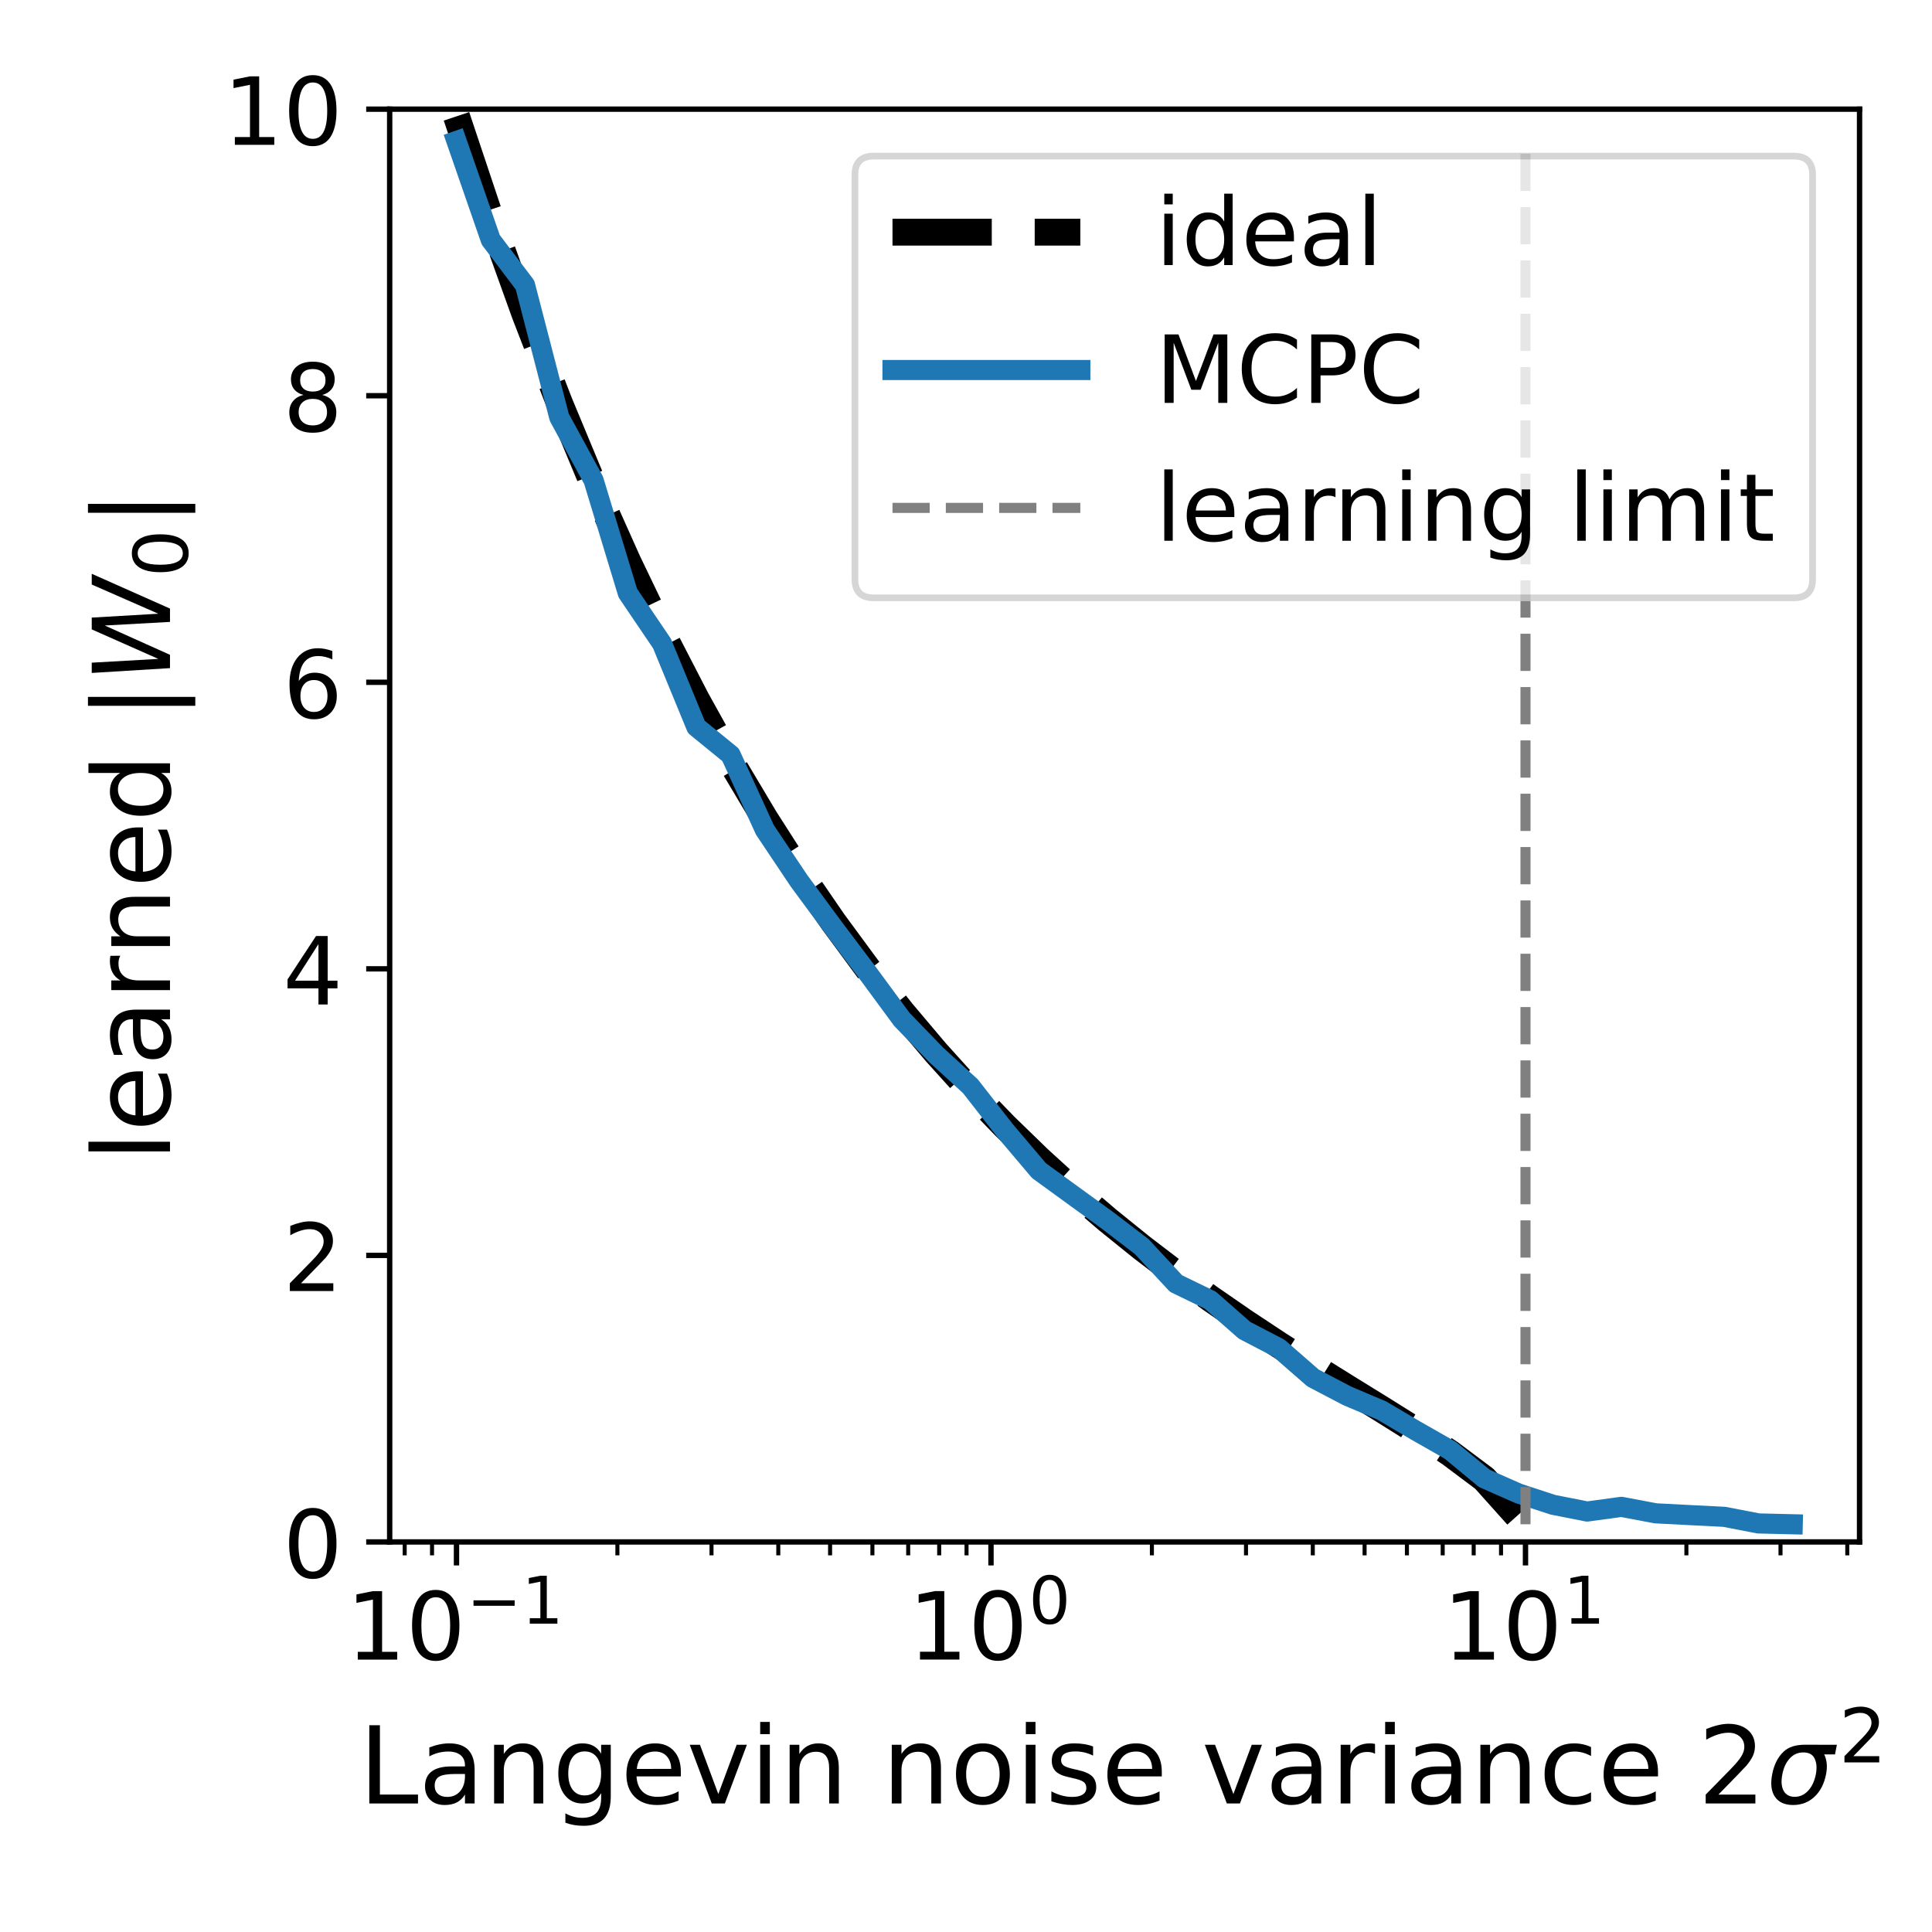
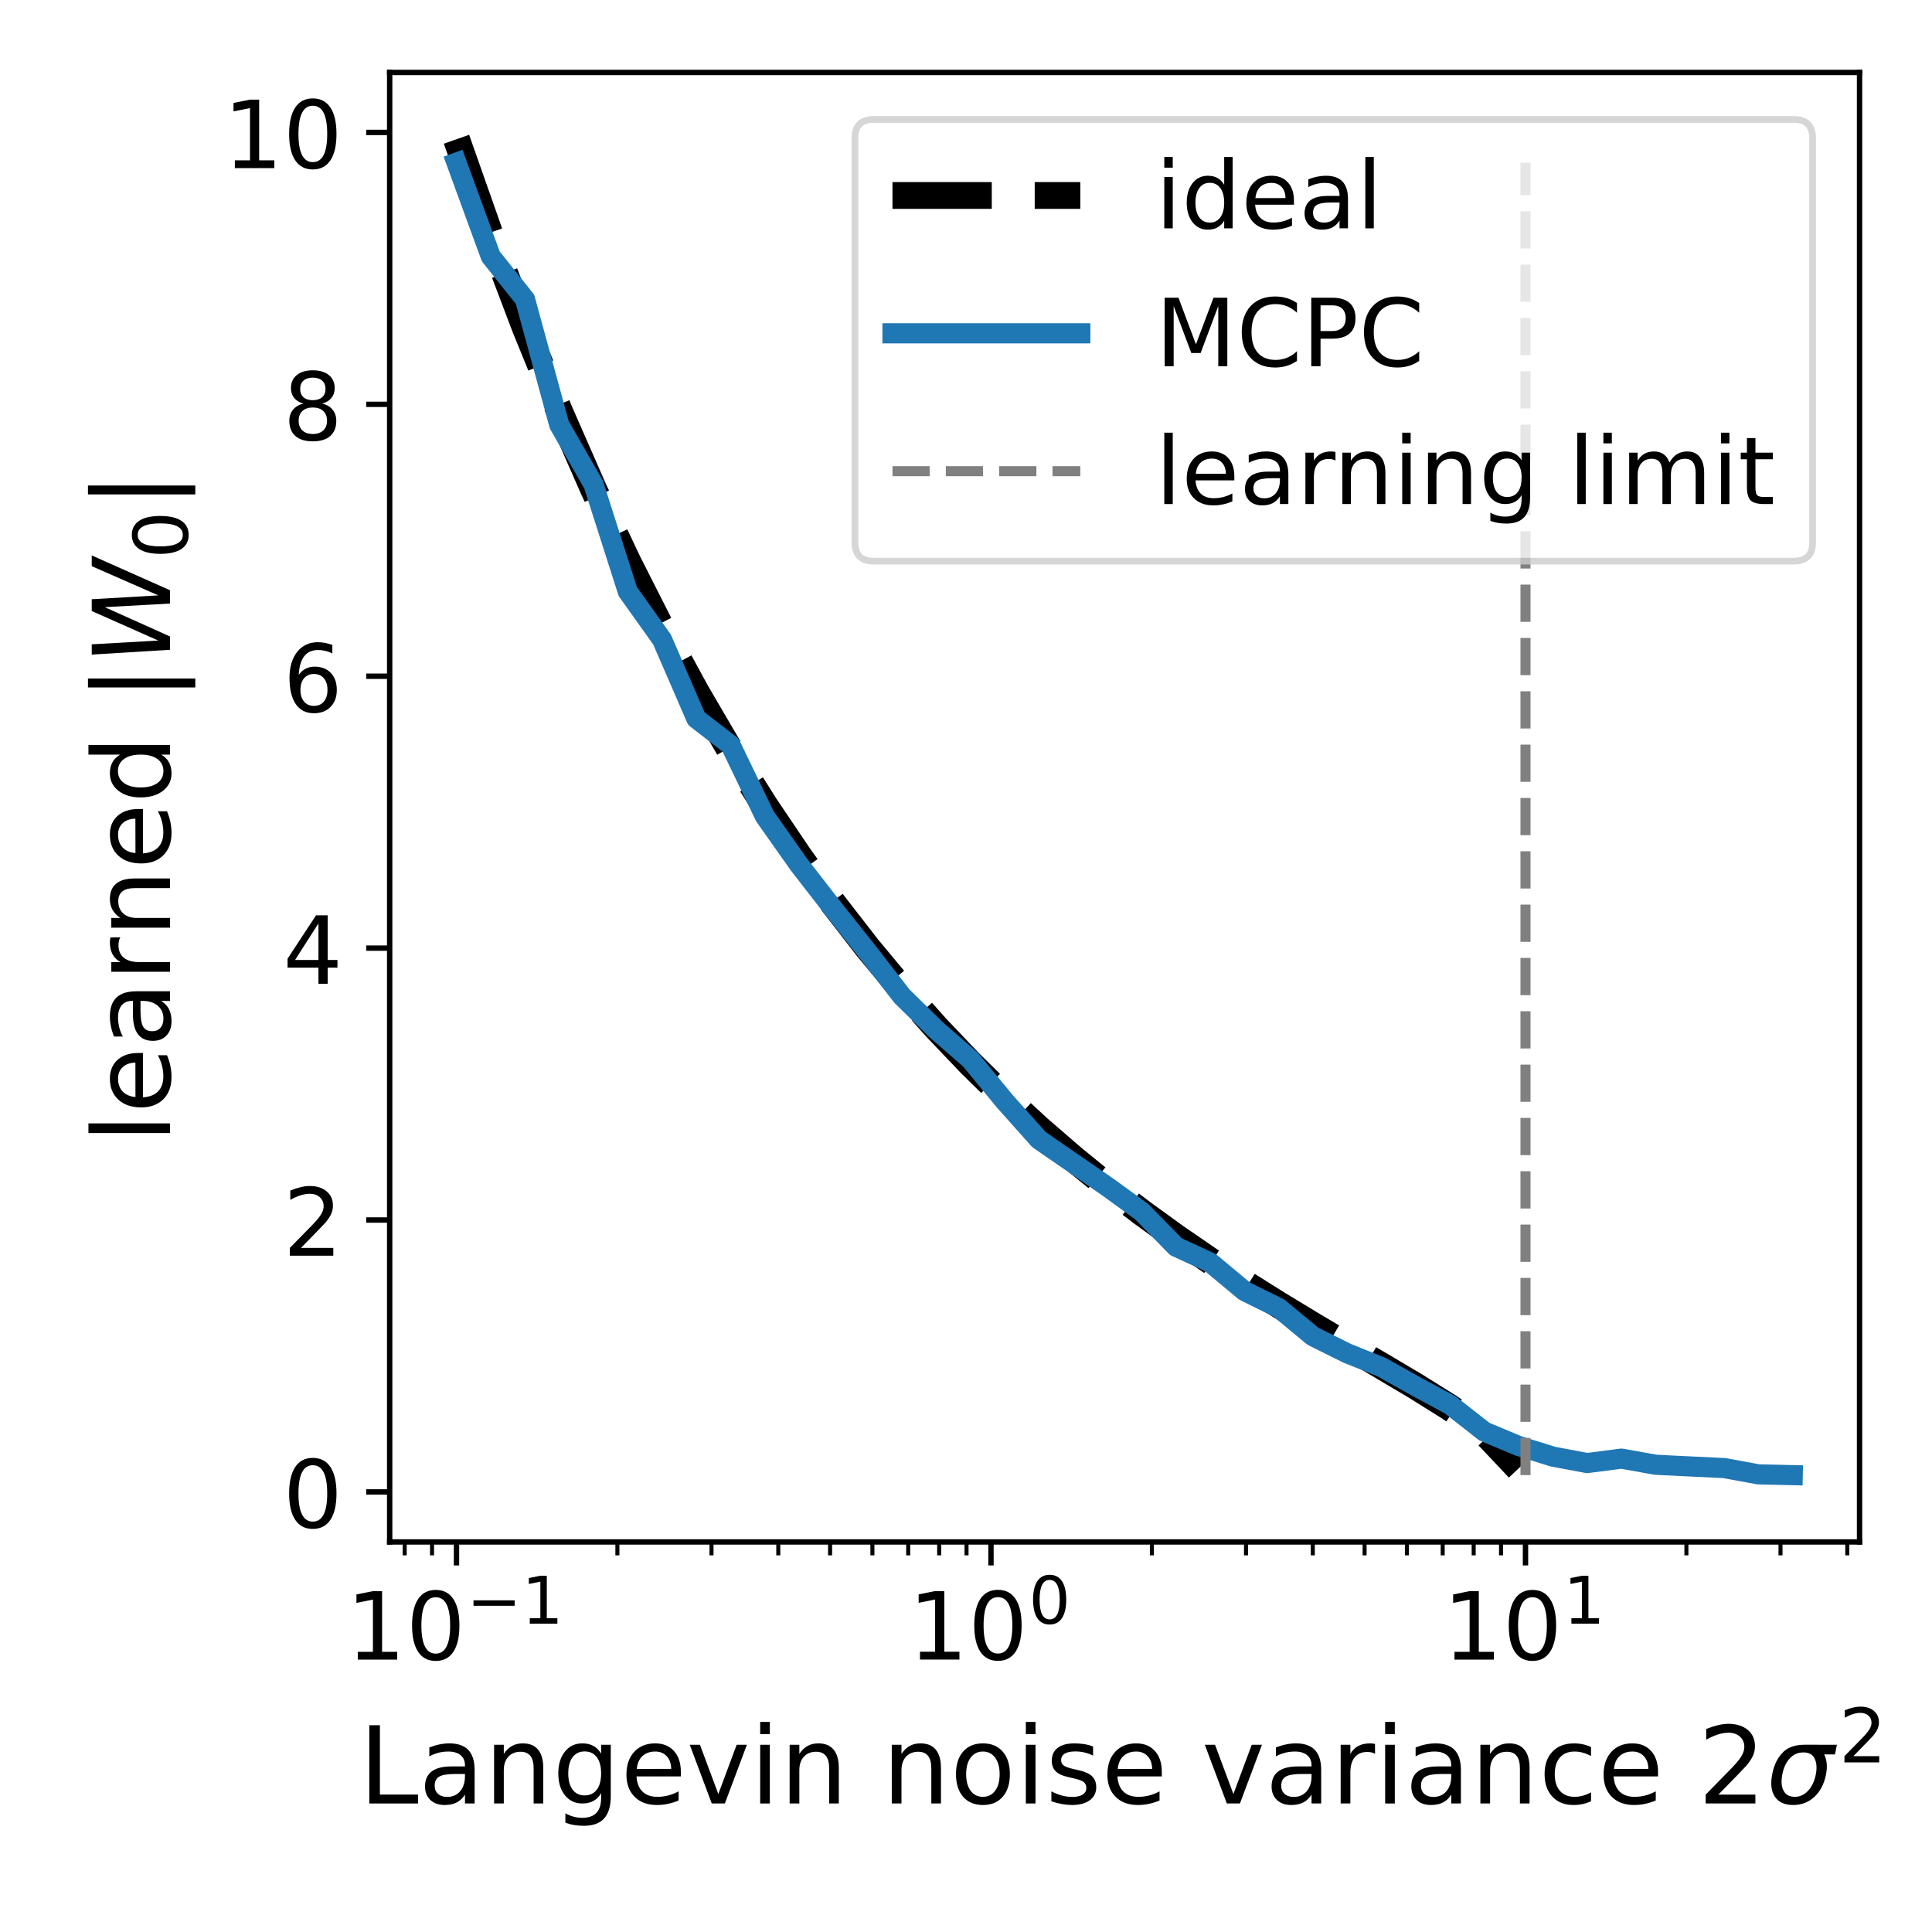
<svg xmlns="http://www.w3.org/2000/svg" xmlns:xlink="http://www.w3.org/1999/xlink" width="288pt" height="288pt" viewBox="0 0 288 288" version="1.1">
  <defs>
    <style type="text/css">*{stroke-linejoin: round; stroke-linecap: butt}</style>
  </defs>
  <g id="figure_1">
    <g id="patch_1">
      <path d="M 0 288  L 288 288  L 288 0  L 0 0  z " style="fill: #ffffff" />
    </g>
    <g id="axes_1">
      <g id="patch_2">
-         <path d="M 58.088 229.854  L 277.2 229.854  L 277.2 16.272  L 58.088 16.272  z " style="fill: #ffffff" />
+         <path d="M 58.088 229.854  L 277.2 229.854  L 277.2 10.8  L 58.088 10.8  z " style="fill: #ffffff" />
      </g>
      <g id="matplotlib.axis_1">
        <g id="xtick_1">
          <g id="line2d_1">
            <defs>
-               <path id="mb5490c0df9" d="M 0 0  L 0 3.5  " style="stroke: #000000; stroke-width: 0.8" />
-             </defs>
-             <g>
-               <use xlink:href="#mb5490c0df9" x="68.048" y="229.854" style="stroke: #000000; stroke-width: 0.8" />
+               <path id="m23f7788cde" d="M 0 0  L 0 3.5  " style="stroke: #000000; stroke-width: 0.8" />
+             </defs>
+             <g>
+               <use xlink:href="#m23f7788cde" x="68.048" y="229.854" style="stroke: #000000; stroke-width: 0.8" />
            </g>
          </g>
          <g id="text_1">
            <g transform="translate(51.59764 247.4922)scale(0.14 -0.14)">
              <defs>
                <path id="DejaVuSans-31" d="M 794 531  L 1825 531  L 1825 4091  L 703 3866  L 703 4441  L 1819 4666  L 2450 4666  L 2450 531  L 3481 531  L 3481 0  L 794 0  L 794 531  z " transform="scale(0.015625)" />
                <path id="DejaVuSans-30" d="M 2034 4250  Q 1547 4250 1301 3770  Q 1056 3291 1056 2328  Q 1056 1369 1301 889  Q 1547 409 2034 409  Q 2525 409 2770 889  Q 3016 1369 3016 2328  Q 3016 3291 2770 3770  Q 2525 4250 2034 4250  z M 2034 4750  Q 2819 4750 3233 4129  Q 3647 3509 3647 2328  Q 3647 1150 3233 529  Q 2819 -91 2034 -91  Q 1250 -91 836 529  Q 422 1150 422 2328  Q 422 3509 836 4129  Q 1250 4750 2034 4750  z " transform="scale(0.015625)" />
                <path id="DejaVuSans-2212" d="M 678 2272  L 4684 2272  L 4684 1741  L 678 1741  L 678 2272  z " transform="scale(0.015625)" />
              </defs>
              <use xlink:href="#DejaVuSans-31" transform="translate(0 0.684375)" />
              <use xlink:href="#DejaVuSans-30" transform="translate(63.62305 0.684375)" />
              <use xlink:href="#DejaVuSans-2212" transform="translate(128.2031 38.96563)scale(0.7)" />
              <use xlink:href="#DejaVuSans-31" transform="translate(186.8555 38.96563)scale(0.7)" />
            </g>
          </g>
        </g>
        <g id="xtick_2">
          <g id="line2d_2">
            <g>
-               <use xlink:href="#mb5490c0df9" x="147.725" y="229.854" style="stroke: #000000; stroke-width: 0.8" />
+               <use xlink:href="#m23f7788cde" x="147.725" y="229.854" style="stroke: #000000; stroke-width: 0.8" />
            </g>
          </g>
          <g id="text_2">
            <g transform="translate(135.4047 247.4922)scale(0.14 -0.14)">
              <use xlink:href="#DejaVuSans-31" transform="translate(0 0.765625)" />
              <use xlink:href="#DejaVuSans-30" transform="translate(63.62305 0.765625)" />
              <use xlink:href="#DejaVuSans-30" transform="translate(128.2031 39.04688)scale(0.7)" />
            </g>
          </g>
        </g>
        <g id="xtick_3">
          <g id="line2d_3">
            <g>
-               <use xlink:href="#mb5490c0df9" x="227.402" y="229.854" style="stroke: #000000; stroke-width: 0.8" />
+               <use xlink:href="#m23f7788cde" x="227.402" y="229.854" style="stroke: #000000; stroke-width: 0.8" />
            </g>
          </g>
          <g id="text_3">
            <g transform="translate(215.0818 247.4922)scale(0.14 -0.14)">
              <use xlink:href="#DejaVuSans-31" transform="translate(0 0.684375)" />
              <use xlink:href="#DejaVuSans-30" transform="translate(63.62305 0.684375)" />
              <use xlink:href="#DejaVuSans-31" transform="translate(128.2031 38.96563)scale(0.7)" />
            </g>
          </g>
        </g>
        <g id="xtick_4">
          <g id="line2d_4">
            <defs>
-               <path id="m4eac629453" d="M 0 0  L 0 2  " style="stroke: #000000; stroke-width: 0.6" />
-             </defs>
-             <g>
-               <use xlink:href="#m4eac629453" x="60.326" y="229.854" style="stroke: #000000; stroke-width: 0.6" />
+               <path id="m991f9e53e8" d="M 0 0  L 0 2  " style="stroke: #000000; stroke-width: 0.6" />
+             </defs>
+             <g>
+               <use xlink:href="#m991f9e53e8" x="60.326" y="229.854" style="stroke: #000000; stroke-width: 0.6" />
            </g>
          </g>
        </g>
        <g id="xtick_5">
          <g id="line2d_5">
            <g>
-               <use xlink:href="#m4eac629453" x="64.402" y="229.854" style="stroke: #000000; stroke-width: 0.6" />
+               <use xlink:href="#m991f9e53e8" x="64.402" y="229.854" style="stroke: #000000; stroke-width: 0.6" />
            </g>
          </g>
        </g>
        <g id="xtick_6">
          <g id="line2d_6">
            <g>
-               <use xlink:href="#m4eac629453" x="92.033" y="229.854" style="stroke: #000000; stroke-width: 0.6" />
+               <use xlink:href="#m991f9e53e8" x="92.033" y="229.854" style="stroke: #000000; stroke-width: 0.6" />
            </g>
          </g>
        </g>
        <g id="xtick_7">
          <g id="line2d_7">
            <g>
-               <use xlink:href="#m4eac629453" x="106.063" y="229.854" style="stroke: #000000; stroke-width: 0.6" />
+               <use xlink:href="#m991f9e53e8" x="106.063" y="229.854" style="stroke: #000000; stroke-width: 0.6" />
            </g>
          </g>
        </g>
        <g id="xtick_8">
          <g id="line2d_8">
            <g>
-               <use xlink:href="#m4eac629453" x="116.018" y="229.854" style="stroke: #000000; stroke-width: 0.6" />
+               <use xlink:href="#m991f9e53e8" x="116.018" y="229.854" style="stroke: #000000; stroke-width: 0.6" />
            </g>
          </g>
        </g>
        <g id="xtick_9">
          <g id="line2d_9">
            <g>
-               <use xlink:href="#m4eac629453" x="123.74" y="229.854" style="stroke: #000000; stroke-width: 0.6" />
+               <use xlink:href="#m991f9e53e8" x="123.74" y="229.854" style="stroke: #000000; stroke-width: 0.6" />
            </g>
          </g>
        </g>
        <g id="xtick_10">
          <g id="line2d_10">
            <g>
-               <use xlink:href="#m4eac629453" x="130.048" y="229.854" style="stroke: #000000; stroke-width: 0.6" />
+               <use xlink:href="#m991f9e53e8" x="130.048" y="229.854" style="stroke: #000000; stroke-width: 0.6" />
            </g>
          </g>
        </g>
        <g id="xtick_11">
          <g id="line2d_11">
            <g>
-               <use xlink:href="#m4eac629453" x="135.383" y="229.854" style="stroke: #000000; stroke-width: 0.6" />
+               <use xlink:href="#m991f9e53e8" x="135.383" y="229.854" style="stroke: #000000; stroke-width: 0.6" />
            </g>
          </g>
        </g>
        <g id="xtick_12">
          <g id="line2d_12">
            <g>
-               <use xlink:href="#m4eac629453" x="140.003" y="229.854" style="stroke: #000000; stroke-width: 0.6" />
+               <use xlink:href="#m991f9e53e8" x="140.003" y="229.854" style="stroke: #000000; stroke-width: 0.6" />
            </g>
          </g>
        </g>
        <g id="xtick_13">
          <g id="line2d_13">
            <g>
-               <use xlink:href="#m4eac629453" x="144.079" y="229.854" style="stroke: #000000; stroke-width: 0.6" />
+               <use xlink:href="#m991f9e53e8" x="144.079" y="229.854" style="stroke: #000000; stroke-width: 0.6" />
            </g>
          </g>
        </g>
        <g id="xtick_14">
          <g id="line2d_14">
            <g>
-               <use xlink:href="#m4eac629453" x="171.71" y="229.854" style="stroke: #000000; stroke-width: 0.6" />
+               <use xlink:href="#m991f9e53e8" x="171.71" y="229.854" style="stroke: #000000; stroke-width: 0.6" />
            </g>
          </g>
        </g>
        <g id="xtick_15">
          <g id="line2d_15">
            <g>
-               <use xlink:href="#m4eac629453" x="185.74" y="229.854" style="stroke: #000000; stroke-width: 0.6" />
+               <use xlink:href="#m991f9e53e8" x="185.74" y="229.854" style="stroke: #000000; stroke-width: 0.6" />
            </g>
          </g>
        </g>
        <g id="xtick_16">
          <g id="line2d_16">
            <g>
-               <use xlink:href="#m4eac629453" x="195.695" y="229.854" style="stroke: #000000; stroke-width: 0.6" />
+               <use xlink:href="#m991f9e53e8" x="195.695" y="229.854" style="stroke: #000000; stroke-width: 0.6" />
            </g>
          </g>
        </g>
        <g id="xtick_17">
          <g id="line2d_17">
            <g>
-               <use xlink:href="#m4eac629453" x="203.417" y="229.854" style="stroke: #000000; stroke-width: 0.6" />
+               <use xlink:href="#m991f9e53e8" x="203.417" y="229.854" style="stroke: #000000; stroke-width: 0.6" />
            </g>
          </g>
        </g>
        <g id="xtick_18">
          <g id="line2d_18">
            <g>
-               <use xlink:href="#m4eac629453" x="209.726" y="229.854" style="stroke: #000000; stroke-width: 0.6" />
+               <use xlink:href="#m991f9e53e8" x="209.726" y="229.854" style="stroke: #000000; stroke-width: 0.6" />
            </g>
          </g>
        </g>
        <g id="xtick_19">
          <g id="line2d_19">
            <g>
-               <use xlink:href="#m4eac629453" x="215.06" y="229.854" style="stroke: #000000; stroke-width: 0.6" />
+               <use xlink:href="#m991f9e53e8" x="215.06" y="229.854" style="stroke: #000000; stroke-width: 0.6" />
            </g>
          </g>
        </g>
        <g id="xtick_20">
          <g id="line2d_20">
            <g>
-               <use xlink:href="#m4eac629453" x="219.68" y="229.854" style="stroke: #000000; stroke-width: 0.6" />
+               <use xlink:href="#m991f9e53e8" x="219.68" y="229.854" style="stroke: #000000; stroke-width: 0.6" />
            </g>
          </g>
        </g>
        <g id="xtick_21">
          <g id="line2d_21">
            <g>
-               <use xlink:href="#m4eac629453" x="223.756" y="229.854" style="stroke: #000000; stroke-width: 0.6" />
+               <use xlink:href="#m991f9e53e8" x="223.756" y="229.854" style="stroke: #000000; stroke-width: 0.6" />
            </g>
          </g>
        </g>
        <g id="xtick_22">
          <g id="line2d_22">
            <g>
-               <use xlink:href="#m4eac629453" x="251.387" y="229.854" style="stroke: #000000; stroke-width: 0.6" />
+               <use xlink:href="#m991f9e53e8" x="251.387" y="229.854" style="stroke: #000000; stroke-width: 0.6" />
            </g>
          </g>
        </g>
        <g id="xtick_23">
          <g id="line2d_23">
            <g>
-               <use xlink:href="#m4eac629453" x="265.417" y="229.854" style="stroke: #000000; stroke-width: 0.6" />
+               <use xlink:href="#m991f9e53e8" x="265.417" y="229.854" style="stroke: #000000; stroke-width: 0.6" />
            </g>
          </g>
        </g>
        <g id="xtick_24">
          <g id="line2d_24">
            <g>
-               <use xlink:href="#m4eac629453" x="275.372" y="229.854" style="stroke: #000000; stroke-width: 0.6" />
+               <use xlink:href="#m991f9e53e8" x="275.372" y="229.854" style="stroke: #000000; stroke-width: 0.6" />
            </g>
          </g>
        </g>
        <g id="text_4">
          <g transform="translate(53.484 268.9638)scale(0.16 -0.16)">
            <defs>
              <path id="DejaVuSans-4c" d="M 628 4666  L 1259 4666  L 1259 531  L 3531 531  L 3531 0  L 628 0  L 628 4666  z " transform="scale(0.015625)" />
              <path id="DejaVuSans-61" d="M 2194 1759  Q 1497 1759 1228 1600  Q 959 1441 959 1056  Q 959 750 1161 570  Q 1363 391 1709 391  Q 2188 391 2477 730  Q 2766 1069 2766 1631  L 2766 1759  L 2194 1759  z M 3341 1997  L 3341 0  L 2766 0  L 2766 531  Q 2569 213 2275 61  Q 1981 -91 1556 -91  Q 1019 -91 701 211  Q 384 513 384 1019  Q 384 1609 779 1909  Q 1175 2209 1959 2209  L 2766 2209  L 2766 2266  Q 2766 2663 2505 2880  Q 2244 3097 1772 3097  Q 1472 3097 1187 3025  Q 903 2953 641 2809  L 641 3341  Q 956 3463 1253 3523  Q 1550 3584 1831 3584  Q 2591 3584 2966 3190  Q 3341 2797 3341 1997  z " transform="scale(0.015625)" />
              <path id="DejaVuSans-6e" d="M 3513 2113  L 3513 0  L 2938 0  L 2938 2094  Q 2938 2591 2744 2837  Q 2550 3084 2163 3084  Q 1697 3084 1428 2787  Q 1159 2491 1159 1978  L 1159 0  L 581 0  L 581 3500  L 1159 3500  L 1159 2956  Q 1366 3272 1645 3428  Q 1925 3584 2291 3584  Q 2894 3584 3203 3211  Q 3513 2838 3513 2113  z " transform="scale(0.015625)" />
              <path id="DejaVuSans-67" d="M 2906 1791  Q 2906 2416 2648 2759  Q 2391 3103 1925 3103  Q 1463 3103 1205 2759  Q 947 2416 947 1791  Q 947 1169 1205 825  Q 1463 481 1925 481  Q 2391 481 2648 825  Q 2906 1169 2906 1791  z M 3481 434  Q 3481 -459 3084 -895  Q 2688 -1331 1869 -1331  Q 1566 -1331 1297 -1286  Q 1028 -1241 775 -1147  L 775 -588  Q 1028 -725 1275 -790  Q 1522 -856 1778 -856  Q 2344 -856 2625 -561  Q 2906 -266 2906 331  L 2906 616  Q 2728 306 2450 153  Q 2172 0 1784 0  Q 1141 0 747 490  Q 353 981 353 1791  Q 353 2603 747 3093  Q 1141 3584 1784 3584  Q 2172 3584 2450 3431  Q 2728 3278 2906 2969  L 2906 3500  L 3481 3500  L 3481 434  z " transform="scale(0.015625)" />
              <path id="DejaVuSans-65" d="M 3597 1894  L 3597 1613  L 953 1613  Q 991 1019 1311 708  Q 1631 397 2203 397  Q 2534 397 2845 478  Q 3156 559 3463 722  L 3463 178  Q 3153 47 2828 -22  Q 2503 -91 2169 -91  Q 1331 -91 842 396  Q 353 884 353 1716  Q 353 2575 817 3079  Q 1281 3584 2069 3584  Q 2775 3584 3186 3129  Q 3597 2675 3597 1894  z M 3022 2063  Q 3016 2534 2758 2815  Q 2500 3097 2075 3097  Q 1594 3097 1305 2825  Q 1016 2553 972 2059  L 3022 2063  z " transform="scale(0.015625)" />
              <path id="DejaVuSans-76" d="M 191 3500  L 800 3500  L 1894 563  L 2988 3500  L 3597 3500  L 2284 0  L 1503 0  L 191 3500  z " transform="scale(0.015625)" />
              <path id="DejaVuSans-69" d="M 603 3500  L 1178 3500  L 1178 0  L 603 0  L 603 3500  z M 603 4863  L 1178 4863  L 1178 4134  L 603 4134  L 603 4863  z " transform="scale(0.015625)" />
              <path id="DejaVuSans-20" transform="scale(0.015625)" />
              <path id="DejaVuSans-6f" d="M 1959 3097  Q 1497 3097 1228 2736  Q 959 2375 959 1747  Q 959 1119 1226 758  Q 1494 397 1959 397  Q 2419 397 2687 759  Q 2956 1122 2956 1747  Q 2956 2369 2687 2733  Q 2419 3097 1959 3097  z M 1959 3584  Q 2709 3584 3137 3096  Q 3566 2609 3566 1747  Q 3566 888 3137 398  Q 2709 -91 1959 -91  Q 1206 -91 779 398  Q 353 888 353 1747  Q 353 2609 779 3096  Q 1206 3584 1959 3584  z " transform="scale(0.015625)" />
              <path id="DejaVuSans-73" d="M 2834 3397  L 2834 2853  Q 2591 2978 2328 3040  Q 2066 3103 1784 3103  Q 1356 3103 1142 2972  Q 928 2841 928 2578  Q 928 2378 1081 2264  Q 1234 2150 1697 2047  L 1894 2003  Q 2506 1872 2764 1633  Q 3022 1394 3022 966  Q 3022 478 2636 193  Q 2250 -91 1575 -91  Q 1294 -91 989 -36  Q 684 19 347 128  L 347 722  Q 666 556 975 473  Q 1284 391 1588 391  Q 1994 391 2212 530  Q 2431 669 2431 922  Q 2431 1156 2273 1281  Q 2116 1406 1581 1522  L 1381 1569  Q 847 1681 609 1914  Q 372 2147 372 2553  Q 372 3047 722 3315  Q 1072 3584 1716 3584  Q 2034 3584 2315 3537  Q 2597 3491 2834 3397  z " transform="scale(0.015625)" />
              <path id="DejaVuSans-72" d="M 2631 2963  Q 2534 3019 2420 3045  Q 2306 3072 2169 3072  Q 1681 3072 1420 2755  Q 1159 2438 1159 1844  L 1159 0  L 581 0  L 581 3500  L 1159 3500  L 1159 2956  Q 1341 3275 1631 3429  Q 1922 3584 2338 3584  Q 2397 3584 2469 3576  Q 2541 3569 2628 3553  L 2631 2963  z " transform="scale(0.015625)" />
              <path id="DejaVuSans-63" d="M 3122 3366  L 3122 2828  Q 2878 2963 2633 3030  Q 2388 3097 2138 3097  Q 1578 3097 1268 2742  Q 959 2388 959 1747  Q 959 1106 1268 751  Q 1578 397 2138 397  Q 2388 397 2633 464  Q 2878 531 3122 666  L 3122 134  Q 2881 22 2623 -34  Q 2366 -91 2075 -91  Q 1284 -91 818 406  Q 353 903 353 1747  Q 353 2603 823 3093  Q 1294 3584 2113 3584  Q 2378 3584 2631 3529  Q 2884 3475 3122 3366  z " transform="scale(0.015625)" />
              <path id="DejaVuSans-32" d="M 1228 531  L 3431 531  L 3431 0  L 469 0  L 469 531  Q 828 903 1448 1529  Q 2069 2156 2228 2338  Q 2531 2678 2651 2914  Q 2772 3150 2772 3378  Q 2772 3750 2511 3984  Q 2250 4219 1831 4219  Q 1534 4219 1204 4116  Q 875 4013 500 3803  L 500 4441  Q 881 4594 1212 4672  Q 1544 4750 1819 4750  Q 2544 4750 2975 4387  Q 3406 4025 3406 3419  Q 3406 3131 3298 2873  Q 3191 2616 2906 2266  Q 2828 2175 2409 1742  Q 1991 1309 1228 531  z " transform="scale(0.015625)" />
              <path id="DejaVuSans-Oblique-3c3" d="M 2219 3044  Q 1744 3044 1422 2700  Q 1081 2341 969 1747  Q 844 1119 1044 756  Q 1241 397 1706 397  Q 2166 397 2503 759  Q 2844 1122 2966 1747  Q 3075 2319 2881 2700  Q 2700 3044 2219 3044  z M 2309 3503  L 4219 3500  L 4106 2925  L 3463 2925  Q 3706 2438 3575 1747  Q 3406 888 2884 400  Q 2359 -91 1609 -91  Q 856 -91 525 400  Q 194 888 363 1747  Q 528 2609 1050 3097  Q 1484 3503 2309 3503  z " transform="scale(0.015625)" />
            </defs>
            <use xlink:href="#DejaVuSans-4c" transform="translate(0 0.765625)" />
            <use xlink:href="#DejaVuSans-61" transform="translate(55.71289 0.765625)" />
            <use xlink:href="#DejaVuSans-6e" transform="translate(116.9922 0.765625)" />
            <use xlink:href="#DejaVuSans-67" transform="translate(180.3711 0.765625)" />
            <use xlink:href="#DejaVuSans-65" transform="translate(243.8477 0.765625)" />
            <use xlink:href="#DejaVuSans-76" transform="translate(305.3711 0.765625)" />
            <use xlink:href="#DejaVuSans-69" transform="translate(364.5508 0.765625)" />
            <use xlink:href="#DejaVuSans-6e" transform="translate(392.334 0.765625)" />
            <use xlink:href="#DejaVuSans-20" transform="translate(455.7129 0.765625)" />
            <use xlink:href="#DejaVuSans-6e" transform="translate(487.5 0.765625)" />
            <use xlink:href="#DejaVuSans-6f" transform="translate(550.8789 0.765625)" />
            <use xlink:href="#DejaVuSans-69" transform="translate(612.0605 0.765625)" />
            <use xlink:href="#DejaVuSans-73" transform="translate(639.8438 0.765625)" />
            <use xlink:href="#DejaVuSans-65" transform="translate(691.9434 0.765625)" />
            <use xlink:href="#DejaVuSans-20" transform="translate(753.4668 0.765625)" />
            <use xlink:href="#DejaVuSans-76" transform="translate(785.2539 0.765625)" />
            <use xlink:href="#DejaVuSans-61" transform="translate(844.4336 0.765625)" />
            <use xlink:href="#DejaVuSans-72" transform="translate(905.7129 0.765625)" />
            <use xlink:href="#DejaVuSans-69" transform="translate(946.8262 0.765625)" />
            <use xlink:href="#DejaVuSans-61" transform="translate(974.6094 0.765625)" />
            <use xlink:href="#DejaVuSans-6e" transform="translate(1035.889 0.765625)" />
            <use xlink:href="#DejaVuSans-63" transform="translate(1099.268 0.765625)" />
            <use xlink:href="#DejaVuSans-65" transform="translate(1154.248 0.765625)" />
            <use xlink:href="#DejaVuSans-20" transform="translate(1215.771 0.765625)" />
            <use xlink:href="#DejaVuSans-32" transform="translate(1247.559 0.765625)" />
            <use xlink:href="#DejaVuSans-Oblique-3c3" transform="translate(1311.182 0.765625)" />
            <use xlink:href="#DejaVuSans-32" transform="translate(1379.033 39.04688)scale(0.7)" />
          </g>
        </g>
      </g>
      <g id="matplotlib.axis_2">
        <g id="ytick_1">
          <g id="line2d_25">
            <defs>
-               <path id="m31eb481e3b" d="M 0 0  L -3.5 0  " style="stroke: #000000; stroke-width: 0.8" />
-             </defs>
-             <g>
-               <use xlink:href="#m31eb481e3b" x="58.088" y="229.854" style="stroke: #000000; stroke-width: 0.8" />
+               <path id="mdae1352f92" d="M 0 0  L -3.5 0  " style="stroke: #000000; stroke-width: 0.8" />
+             </defs>
+             <g>
+               <use xlink:href="#mdae1352f92" x="58.088" y="222.397" style="stroke: #000000; stroke-width: 0.8" />
            </g>
          </g>
          <g id="text_5">
-             <g transform="translate(42.1805 235.1733)scale(0.14 -0.14)">
+             <g transform="translate(42.1805 227.7157)scale(0.14 -0.14)">
              <use xlink:href="#DejaVuSans-30" />
            </g>
          </g>
        </g>
        <g id="ytick_2">
          <g id="line2d_26">
            <g>
-               <use xlink:href="#m31eb481e3b" x="58.088" y="187.138" style="stroke: #000000; stroke-width: 0.8" />
+               <use xlink:href="#mdae1352f92" x="58.088" y="181.866" style="stroke: #000000; stroke-width: 0.8" />
            </g>
          </g>
          <g id="text_6">
-             <g transform="translate(42.1805 192.4568)scale(0.14 -0.14)">
+             <g transform="translate(42.1805 187.1846)scale(0.14 -0.14)">
              <use xlink:href="#DejaVuSans-32" />
            </g>
          </g>
        </g>
        <g id="ytick_3">
          <g id="line2d_27">
            <g>
-               <use xlink:href="#m31eb481e3b" x="58.088" y="144.421" style="stroke: #000000; stroke-width: 0.8" />
+               <use xlink:href="#mdae1352f92" x="58.088" y="141.335" style="stroke: #000000; stroke-width: 0.8" />
            </g>
          </g>
          <g id="text_7">
-             <g transform="translate(42.1805 149.7403)scale(0.14 -0.14)">
+             <g transform="translate(42.1805 146.6534)scale(0.14 -0.14)">
              <defs>
                <path id="DejaVuSans-34" d="M 2419 4116  L 825 1625  L 2419 1625  L 2419 4116  z M 2253 4666  L 3047 4666  L 3047 1625  L 3713 1625  L 3713 1100  L 3047 1100  L 3047 0  L 2419 0  L 2419 1100  L 313 1100  L 313 1709  L 2253 4666  z " transform="scale(0.015625)" />
              </defs>
              <use xlink:href="#DejaVuSans-34" />
            </g>
          </g>
        </g>
        <g id="ytick_4">
          <g id="line2d_28">
            <g>
-               <use xlink:href="#m31eb481e3b" x="58.088" y="101.705" style="stroke: #000000; stroke-width: 0.8" />
+               <use xlink:href="#mdae1352f92" x="58.088" y="100.803" style="stroke: #000000; stroke-width: 0.8" />
            </g>
          </g>
          <g id="text_8">
-             <g transform="translate(42.1805 107.0239)scale(0.14 -0.14)">
+             <g transform="translate(42.1805 106.1223)scale(0.14 -0.14)">
              <defs>
                <path id="DejaVuSans-36" d="M 2113 2584  Q 1688 2584 1439 2293  Q 1191 2003 1191 1497  Q 1191 994 1439 701  Q 1688 409 2113 409  Q 2538 409 2786 701  Q 3034 994 3034 1497  Q 3034 2003 2786 2293  Q 2538 2584 2113 2584  z M 3366 4563  L 3366 3988  Q 3128 4100 2886 4159  Q 2644 4219 2406 4219  Q 1781 4219 1451 3797  Q 1122 3375 1075 2522  Q 1259 2794 1537 2939  Q 1816 3084 2150 3084  Q 2853 3084 3261 2657  Q 3669 2231 3669 1497  Q 3669 778 3244 343  Q 2819 -91 2113 -91  Q 1303 -91 875 529  Q 447 1150 447 2328  Q 447 3434 972 4092  Q 1497 4750 2381 4750  Q 2619 4750 2861 4703  Q 3103 4656 3366 4563  z " transform="scale(0.015625)" />
              </defs>
              <use xlink:href="#DejaVuSans-36" />
            </g>
          </g>
        </g>
        <g id="ytick_5">
          <g id="line2d_29">
            <g>
-               <use xlink:href="#m31eb481e3b" x="58.088" y="58.988" style="stroke: #000000; stroke-width: 0.8" />
+               <use xlink:href="#mdae1352f92" x="58.088" y="60.272" style="stroke: #000000; stroke-width: 0.8" />
            </g>
          </g>
          <g id="text_9">
-             <g transform="translate(42.1805 64.30739)scale(0.14 -0.14)">
+             <g transform="translate(42.1805 65.59121)scale(0.14 -0.14)">
              <defs>
                <path id="DejaVuSans-38" d="M 2034 2216  Q 1584 2216 1326 1975  Q 1069 1734 1069 1313  Q 1069 891 1326 650  Q 1584 409 2034 409  Q 2484 409 2743 651  Q 3003 894 3003 1313  Q 3003 1734 2745 1975  Q 2488 2216 2034 2216  z M 1403 2484  Q 997 2584 770 2862  Q 544 3141 544 3541  Q 544 4100 942 4425  Q 1341 4750 2034 4750  Q 2731 4750 3128 4425  Q 3525 4100 3525 3541  Q 3525 3141 3298 2862  Q 3072 2584 2669 2484  Q 3125 2378 3379 2068  Q 3634 1759 3634 1313  Q 3634 634 3220 271  Q 2806 -91 2034 -91  Q 1263 -91 848 271  Q 434 634 434 1313  Q 434 1759 690 2068  Q 947 2378 1403 2484  z M 1172 3481  Q 1172 3119 1398 2916  Q 1625 2713 2034 2713  Q 2441 2713 2670 2916  Q 2900 3119 2900 3481  Q 2900 3844 2670 4047  Q 2441 4250 2034 4250  Q 1625 4250 1398 4047  Q 1172 3844 1172 3481  z " transform="scale(0.015625)" />
              </defs>
              <use xlink:href="#DejaVuSans-38" />
            </g>
          </g>
        </g>
        <g id="ytick_6">
          <g id="line2d_30">
            <g>
-               <use xlink:href="#m31eb481e3b" x="58.088" y="16.272" style="stroke: #000000; stroke-width: 0.8" />
+               <use xlink:href="#mdae1352f92" x="58.088" y="19.741" style="stroke: #000000; stroke-width: 0.8" />
            </g>
          </g>
          <g id="text_10">
-             <g transform="translate(33.273 21.59091)scale(0.14 -0.14)">
+             <g transform="translate(33.273 25.0601)scale(0.14 -0.14)">
              <use xlink:href="#DejaVuSans-31" />
              <use xlink:href="#DejaVuSans-30" x="63.623" />
            </g>
          </g>
        </g>
        <g id="text_11">
-           <g transform="translate(25.433 173.1432)rotate(-90)scale(0.16 -0.16)">
+           <g transform="translate(25.433 170.4072)rotate(-90)scale(0.16 -0.16)">
            <defs>
              <path id="DejaVuSans-6c" d="M 603 4863  L 1178 4863  L 1178 0  L 603 0  L 603 4863  z " transform="scale(0.015625)" />
              <path id="DejaVuSans-64" d="M 2906 2969  L 2906 4863  L 3481 4863  L 3481 0  L 2906 0  L 2906 525  Q 2725 213 2448 61  Q 2172 -91 1784 -91  Q 1150 -91 751 415  Q 353 922 353 1747  Q 353 2572 751 3078  Q 1150 3584 1784 3584  Q 2172 3584 2448 3432  Q 2725 3281 2906 2969  z M 947 1747  Q 947 1113 1208 752  Q 1469 391 1925 391  Q 2381 391 2643 752  Q 2906 1113 2906 1747  Q 2906 2381 2643 2742  Q 2381 3103 1925 3103  Q 1469 3103 1208 2742  Q 947 2381 947 1747  z " transform="scale(0.015625)" />
              <path id="DejaVuSans-7c" d="M 1344 4891  L 1344 -1509  L 813 -1509  L 813 4891  L 1344 4891  z " transform="scale(0.015625)" />
              <path id="DejaVuSans-Oblique-57" d="M 616 4666  L 1228 4666  L 1453 697  L 3213 4666  L 3916 4666  L 4147 697  L 5888 4666  L 6528 4666  L 4453 0  L 3659 0  L 3444 3891  L 1697 0  L 903 0  L 616 4666  z " transform="scale(0.015625)" />
            </defs>
            <use xlink:href="#DejaVuSans-6c" transform="translate(0 0.578125)" />
            <use xlink:href="#DejaVuSans-65" transform="translate(27.7832 0.578125)" />
            <use xlink:href="#DejaVuSans-61" transform="translate(89.30664 0.578125)" />
            <use xlink:href="#DejaVuSans-72" transform="translate(150.5859 0.578125)" />
            <use xlink:href="#DejaVuSans-6e" transform="translate(191.6992 0.578125)" />
            <use xlink:href="#DejaVuSans-65" transform="translate(255.0781 0.578125)" />
            <use xlink:href="#DejaVuSans-64" transform="translate(316.6016 0.578125)" />
            <use xlink:href="#DejaVuSans-20" transform="translate(380.0781 0.578125)" />
            <use xlink:href="#DejaVuSans-7c" transform="translate(411.8652 0.578125)" />
            <use xlink:href="#DejaVuSans-Oblique-57" transform="translate(445.5566 0.578125)" />
            <use xlink:href="#DejaVuSans-30" transform="translate(544.4336 -15.82812)scale(0.7)" />
            <use xlink:href="#DejaVuSans-7c" transform="translate(591.7041 0.578125)" />
          </g>
        </g>
      </g>
      <g id="line2d_31">
-         <path d="M 68.048 17.343  L 73.155 32.62  L 78.263 46.823  L 83.37 60.029  L 88.478 72.309  L 93.585 83.731  L 98.693 94.358  L 103.8 104.246  L 108.908 113.451  L 114.015 122.022  L 119.123 130.007  L 124.23 137.448  L 129.338 144.388  L 134.445 150.864  L 139.553 156.911  L 144.66 162.564  L 149.768 167.854  L 154.875 172.811  L 159.983 177.463  L 165.09 181.838  L 170.198 185.962  L 175.305 189.859  L 180.413 193.557  L 185.52 197.081  L 190.628 200.459  L 195.735 203.721  L 200.843 206.906  L 205.95 210.061  L 211.058 213.259  L 216.165 216.625  L 221.273 220.452  L 226.38 226.157  " clip-path="url(#pa55d999ca1)" style="fill: none; stroke-dasharray: 14.8,6.4; stroke-dashoffset: 0; stroke: #000000; stroke-width: 4" />
+         <path d="M 68.048 20.757  L 73.155 35.253  L 78.263 48.729  L 83.37 61.259  L 88.478 72.911  L 93.585 83.749  L 98.693 93.832  L 103.8 103.215  L 108.908 111.949  L 114.015 120.081  L 119.123 127.657  L 124.23 134.718  L 129.338 141.303  L 134.445 147.447  L 139.553 153.185  L 144.66 158.549  L 149.768 163.568  L 154.875 168.272  L 159.983 172.686  L 165.09 176.837  L 170.198 180.749  L 175.305 184.448  L 180.413 187.956  L 185.52 191.3  L 190.628 194.505  L 195.735 197.601  L 200.843 200.623  L 205.95 203.616  L 211.058 206.651  L 216.165 209.844  L 221.273 213.476  L 226.38 218.889  " clip-path="url(#p973aadce37)" style="fill: none; stroke-dasharray: 14.8,6.4; stroke-dashoffset: 0; stroke: #000000; stroke-width: 4" />
      </g>
      <g id="line2d_32">
-         <path d="M 68.048 21.022  L 73.155 35.748  L 78.263 42.489  L 83.37 62.208  L 88.478 71.576  L 93.585 88.401  L 98.693 95.946  L 103.8 108.359  L 108.908 112.523  L 114.015 123.697  L 119.123 131.325  L 124.23 138.255  L 129.338 145.026  L 134.445 151.963  L 139.553 157.249  L 144.66 161.927  L 149.768 168.466  L 154.875 174.501  L 159.983 178.213  L 165.09 181.92  L 170.198 185.83  L 175.305 191.335  L 180.413 193.814  L 185.52 198.303  L 190.628 200.961  L 195.735 205.412  L 200.843 208.087  L 205.95 210.25  L 211.058 213.263  L 216.165 216.172  L 221.273 220.385  L 226.38 222.638  L 231.488 224.312  L 236.595 225.321  L 241.703 224.625  L 246.81 225.589  L 251.918 225.853  L 257.025 226.111  L 262.133 227.096  L 267.24 227.22  " clip-path="url(#pa55d999ca1)" style="fill: none; stroke: #1f77b4; stroke-width: 3; stroke-linecap: square" />
+         <path d="M 68.048 24.248  L 73.155 38.221  L 78.263 44.617  L 83.37 63.327  L 88.478 72.216  L 93.585 88.18  L 98.693 95.339  L 103.8 107.117  L 108.908 111.068  L 114.015 121.671  L 119.123 128.908  L 124.23 135.484  L 129.338 141.908  L 134.445 148.49  L 139.553 153.506  L 144.66 157.944  L 149.768 164.149  L 154.875 169.876  L 159.983 173.397  L 165.09 176.914  L 170.198 180.625  L 175.305 185.848  L 180.413 188.2  L 185.52 192.459  L 190.628 194.981  L 195.735 199.205  L 200.843 201.743  L 205.95 203.795  L 211.058 206.654  L 216.165 209.414  L 221.273 213.412  L 226.38 215.549  L 231.488 217.138  L 236.595 218.095  L 241.703 217.435  L 246.81 218.349  L 251.918 218.6  L 257.025 218.845  L 262.133 219.78  L 267.24 219.897  " clip-path="url(#p973aadce37)" style="fill: none; stroke: #1f77b4; stroke-width: 3; stroke-linecap: square" />
      </g>
      <g id="LineCollection_1">
-         <path d="M 227.402 227.22  L 227.402 21.022  " clip-path="url(#pa55d999ca1)" style="fill: none; stroke-dasharray: 5.55,2.4; stroke-dashoffset: 0; stroke: #808080; stroke-width: 1.5" />
+         <path d="M 227.402 219.897  L 227.402 24.248  " clip-path="url(#p973aadce37)" style="fill: none; stroke-dasharray: 5.55,2.4; stroke-dashoffset: 0; stroke: #808080; stroke-width: 1.5" />
      </g>
      <g id="patch_3">
-         <path d="M 58.088 229.854  L 58.088 16.272  " style="fill: none; stroke: #000000; stroke-width: 0.8; stroke-linejoin: miter; stroke-linecap: square" />
+         <path d="M 58.088 229.854  L 58.088 10.8  " style="fill: none; stroke: #000000; stroke-width: 0.8; stroke-linejoin: miter; stroke-linecap: square" />
      </g>
      <g id="patch_4">
-         <path d="M 277.2 229.854  L 277.2 16.272  " style="fill: none; stroke: #000000; stroke-width: 0.8; stroke-linejoin: miter; stroke-linecap: square" />
+         <path d="M 277.2 229.854  L 277.2 10.8  " style="fill: none; stroke: #000000; stroke-width: 0.8; stroke-linejoin: miter; stroke-linecap: square" />
      </g>
      <g id="patch_5">
        <path d="M 58.088 229.854  L 277.2 229.854  " style="fill: none; stroke: #000000; stroke-width: 0.8; stroke-linejoin: miter; stroke-linecap: square" />
      </g>
      <g id="patch_6">
-         <path d="M 58.088 16.272  L 277.2 16.272  " style="fill: none; stroke: #000000; stroke-width: 0.8; stroke-linejoin: miter; stroke-linecap: square" />
+         <path d="M 58.088 10.8  L 277.2 10.8  " style="fill: none; stroke: #000000; stroke-width: 0.8; stroke-linejoin: miter; stroke-linecap: square" />
      </g>
      <g id="legend_1">
        <g id="patch_7">
-           <path d="M 130.242 89.12  L 267.4 89.12  Q 270.2 89.12 270.2 86.32  L 270.2 26.072  Q 270.2 23.272 267.4 23.272  L 130.242 23.272  Q 127.442 23.272 127.442 26.072  L 127.442 86.32  Q 127.442 89.12 130.242 89.12  z " style="fill: #ffffff; opacity: 0.8; stroke: #cccccc; stroke-linejoin: miter" />
+           <path d="M 130.242 83.648  L 267.4 83.648  Q 270.2 83.648 270.2 80.848  L 270.2 20.6  Q 270.2 17.8 267.4 17.8  L 130.242 17.8  Q 127.442 17.8 127.442 20.6  L 127.442 80.848  Q 127.442 83.648 130.242 83.648  z " style="fill: #ffffff; opacity: 0.8; stroke: #cccccc; stroke-linejoin: miter" />
        </g>
        <g id="line2d_33">
-           <path d="M 133.042 34.61  L 147.042 34.61  L 161.042 34.61  " style="fill: none; stroke-dasharray: 14.8,6.4; stroke-dashoffset: 0; stroke: #000000; stroke-width: 4" />
+           <path d="M 133.042 29.138  L 147.042 29.138  L 161.042 29.138  " style="fill: none; stroke-dasharray: 14.8,6.4; stroke-dashoffset: 0; stroke: #000000; stroke-width: 4" />
        </g>
        <g id="text_12">
-           <g transform="translate(172.2416 39.50981)scale(0.14 -0.14)">
+           <g transform="translate(172.2416 34.03781)scale(0.14 -0.14)">
            <use xlink:href="#DejaVuSans-69" />
            <use xlink:href="#DejaVuSans-64" x="27.783" />
            <use xlink:href="#DejaVuSans-65" x="91.26" />
            <use xlink:href="#DejaVuSans-61" x="152.783" />
            <use xlink:href="#DejaVuSans-6c" x="214.062" />
          </g>
        </g>
        <g id="line2d_34">
-           <path d="M 133.042 55.159  L 147.042 55.159  L 161.042 55.159  " style="fill: none; stroke: #1f77b4; stroke-width: 3; stroke-linecap: square" />
+           <path d="M 133.042 49.687  L 147.042 49.687  L 161.042 49.687  " style="fill: none; stroke: #1f77b4; stroke-width: 3; stroke-linecap: square" />
        </g>
        <g id="text_13">
-           <g transform="translate(172.2416 60.05919)scale(0.14 -0.14)">
+           <g transform="translate(172.2416 54.58719)scale(0.14 -0.14)">
            <defs>
              <path id="DejaVuSans-4d" d="M 628 4666  L 1569 4666  L 2759 1491  L 3956 4666  L 4897 4666  L 4897 0  L 4281 0  L 4281 4097  L 3078 897  L 2444 897  L 1241 4097  L 1241 0  L 628 0  L 628 4666  z " transform="scale(0.015625)" />
              <path id="DejaVuSans-43" d="M 4122 4306  L 4122 3641  Q 3803 3938 3442 4084  Q 3081 4231 2675 4231  Q 1875 4231 1450 3742  Q 1025 3253 1025 2328  Q 1025 1406 1450 917  Q 1875 428 2675 428  Q 3081 428 3442 575  Q 3803 722 4122 1019  L 4122 359  Q 3791 134 3420 21  Q 3050 -91 2638 -91  Q 1578 -91 968 557  Q 359 1206 359 2328  Q 359 3453 968 4101  Q 1578 4750 2638 4750  Q 3056 4750 3426 4639  Q 3797 4528 4122 4306  z " transform="scale(0.015625)" />
              <path id="DejaVuSans-50" d="M 1259 4147  L 1259 2394  L 2053 2394  Q 2494 2394 2734 2622  Q 2975 2850 2975 3272  Q 2975 3691 2734 3919  Q 2494 4147 2053 4147  L 1259 4147  z M 628 4666  L 2053 4666  Q 2838 4666 3239 4311  Q 3641 3956 3641 3272  Q 3641 2581 3239 2228  Q 2838 1875 2053 1875  L 1259 1875  L 1259 0  L 628 0  L 628 4666  z " transform="scale(0.015625)" />
            </defs>
            <use xlink:href="#DejaVuSans-4d" />
            <use xlink:href="#DejaVuSans-43" x="86.279" />
            <use xlink:href="#DejaVuSans-50" x="156.104" />
            <use xlink:href="#DejaVuSans-43" x="216.406" />
          </g>
        </g>
        <g id="line2d_35">
-           <path d="M 133.042 75.709  L 161.042 75.709  " style="fill: none; stroke-dasharray: 5.55,2.4; stroke-dashoffset: 0; stroke: #808080; stroke-width: 1.5" />
+           <path d="M 133.042 70.237  L 161.042 70.237  " style="fill: none; stroke-dasharray: 5.55,2.4; stroke-dashoffset: 0; stroke: #808080; stroke-width: 1.5" />
        </g>
        <g id="text_14">
-           <g transform="translate(172.2416 80.60856)scale(0.14 -0.14)">
+           <g transform="translate(172.2416 75.13656)scale(0.14 -0.14)">
            <defs>
              <path id="DejaVuSans-6d" d="M 3328 2828  Q 3544 3216 3844 3400  Q 4144 3584 4550 3584  Q 5097 3584 5394 3201  Q 5691 2819 5691 2113  L 5691 0  L 5113 0  L 5113 2094  Q 5113 2597 4934 2840  Q 4756 3084 4391 3084  Q 3944 3084 3684 2787  Q 3425 2491 3425 1978  L 3425 0  L 2847 0  L 2847 2094  Q 2847 2600 2669 2842  Q 2491 3084 2119 3084  Q 1678 3084 1418 2786  Q 1159 2488 1159 1978  L 1159 0  L 581 0  L 581 3500  L 1159 3500  L 1159 2956  Q 1356 3278 1631 3431  Q 1906 3584 2284 3584  Q 2666 3584 2933 3390  Q 3200 3197 3328 2828  z " transform="scale(0.015625)" />
              <path id="DejaVuSans-74" d="M 1172 4494  L 1172 3500  L 2356 3500  L 2356 3053  L 1172 3053  L 1172 1153  Q 1172 725 1289 603  Q 1406 481 1766 481  L 2356 481  L 2356 0  L 1766 0  Q 1100 0 847 248  Q 594 497 594 1153  L 594 3053  L 172 3053  L 172 3500  L 594 3500  L 594 4494  L 1172 4494  z " transform="scale(0.015625)" />
            </defs>
            <use xlink:href="#DejaVuSans-6c" />
            <use xlink:href="#DejaVuSans-65" x="27.783" />
            <use xlink:href="#DejaVuSans-61" x="89.307" />
            <use xlink:href="#DejaVuSans-72" x="150.586" />
            <use xlink:href="#DejaVuSans-6e" x="189.949" />
            <use xlink:href="#DejaVuSans-69" x="253.328" />
            <use xlink:href="#DejaVuSans-6e" x="281.111" />
            <use xlink:href="#DejaVuSans-67" x="344.49" />
            <use xlink:href="#DejaVuSans-20" x="407.967" />
            <use xlink:href="#DejaVuSans-6c" x="439.754" />
            <use xlink:href="#DejaVuSans-69" x="467.537" />
            <use xlink:href="#DejaVuSans-6d" x="495.32" />
            <use xlink:href="#DejaVuSans-69" x="592.732" />
            <use xlink:href="#DejaVuSans-74" x="620.516" />
          </g>
        </g>
      </g>
    </g>
  </g>
  <defs>
-     <clipPath id="pa55d999ca1">
-       <rect x="58.088" y="16.272" width="219.112" height="213.582" />
+     <clipPath id="p973aadce37">
+       <rect x="58.088" y="10.8" width="219.112" height="219.054" />
    </clipPath>
  </defs>
</svg>
